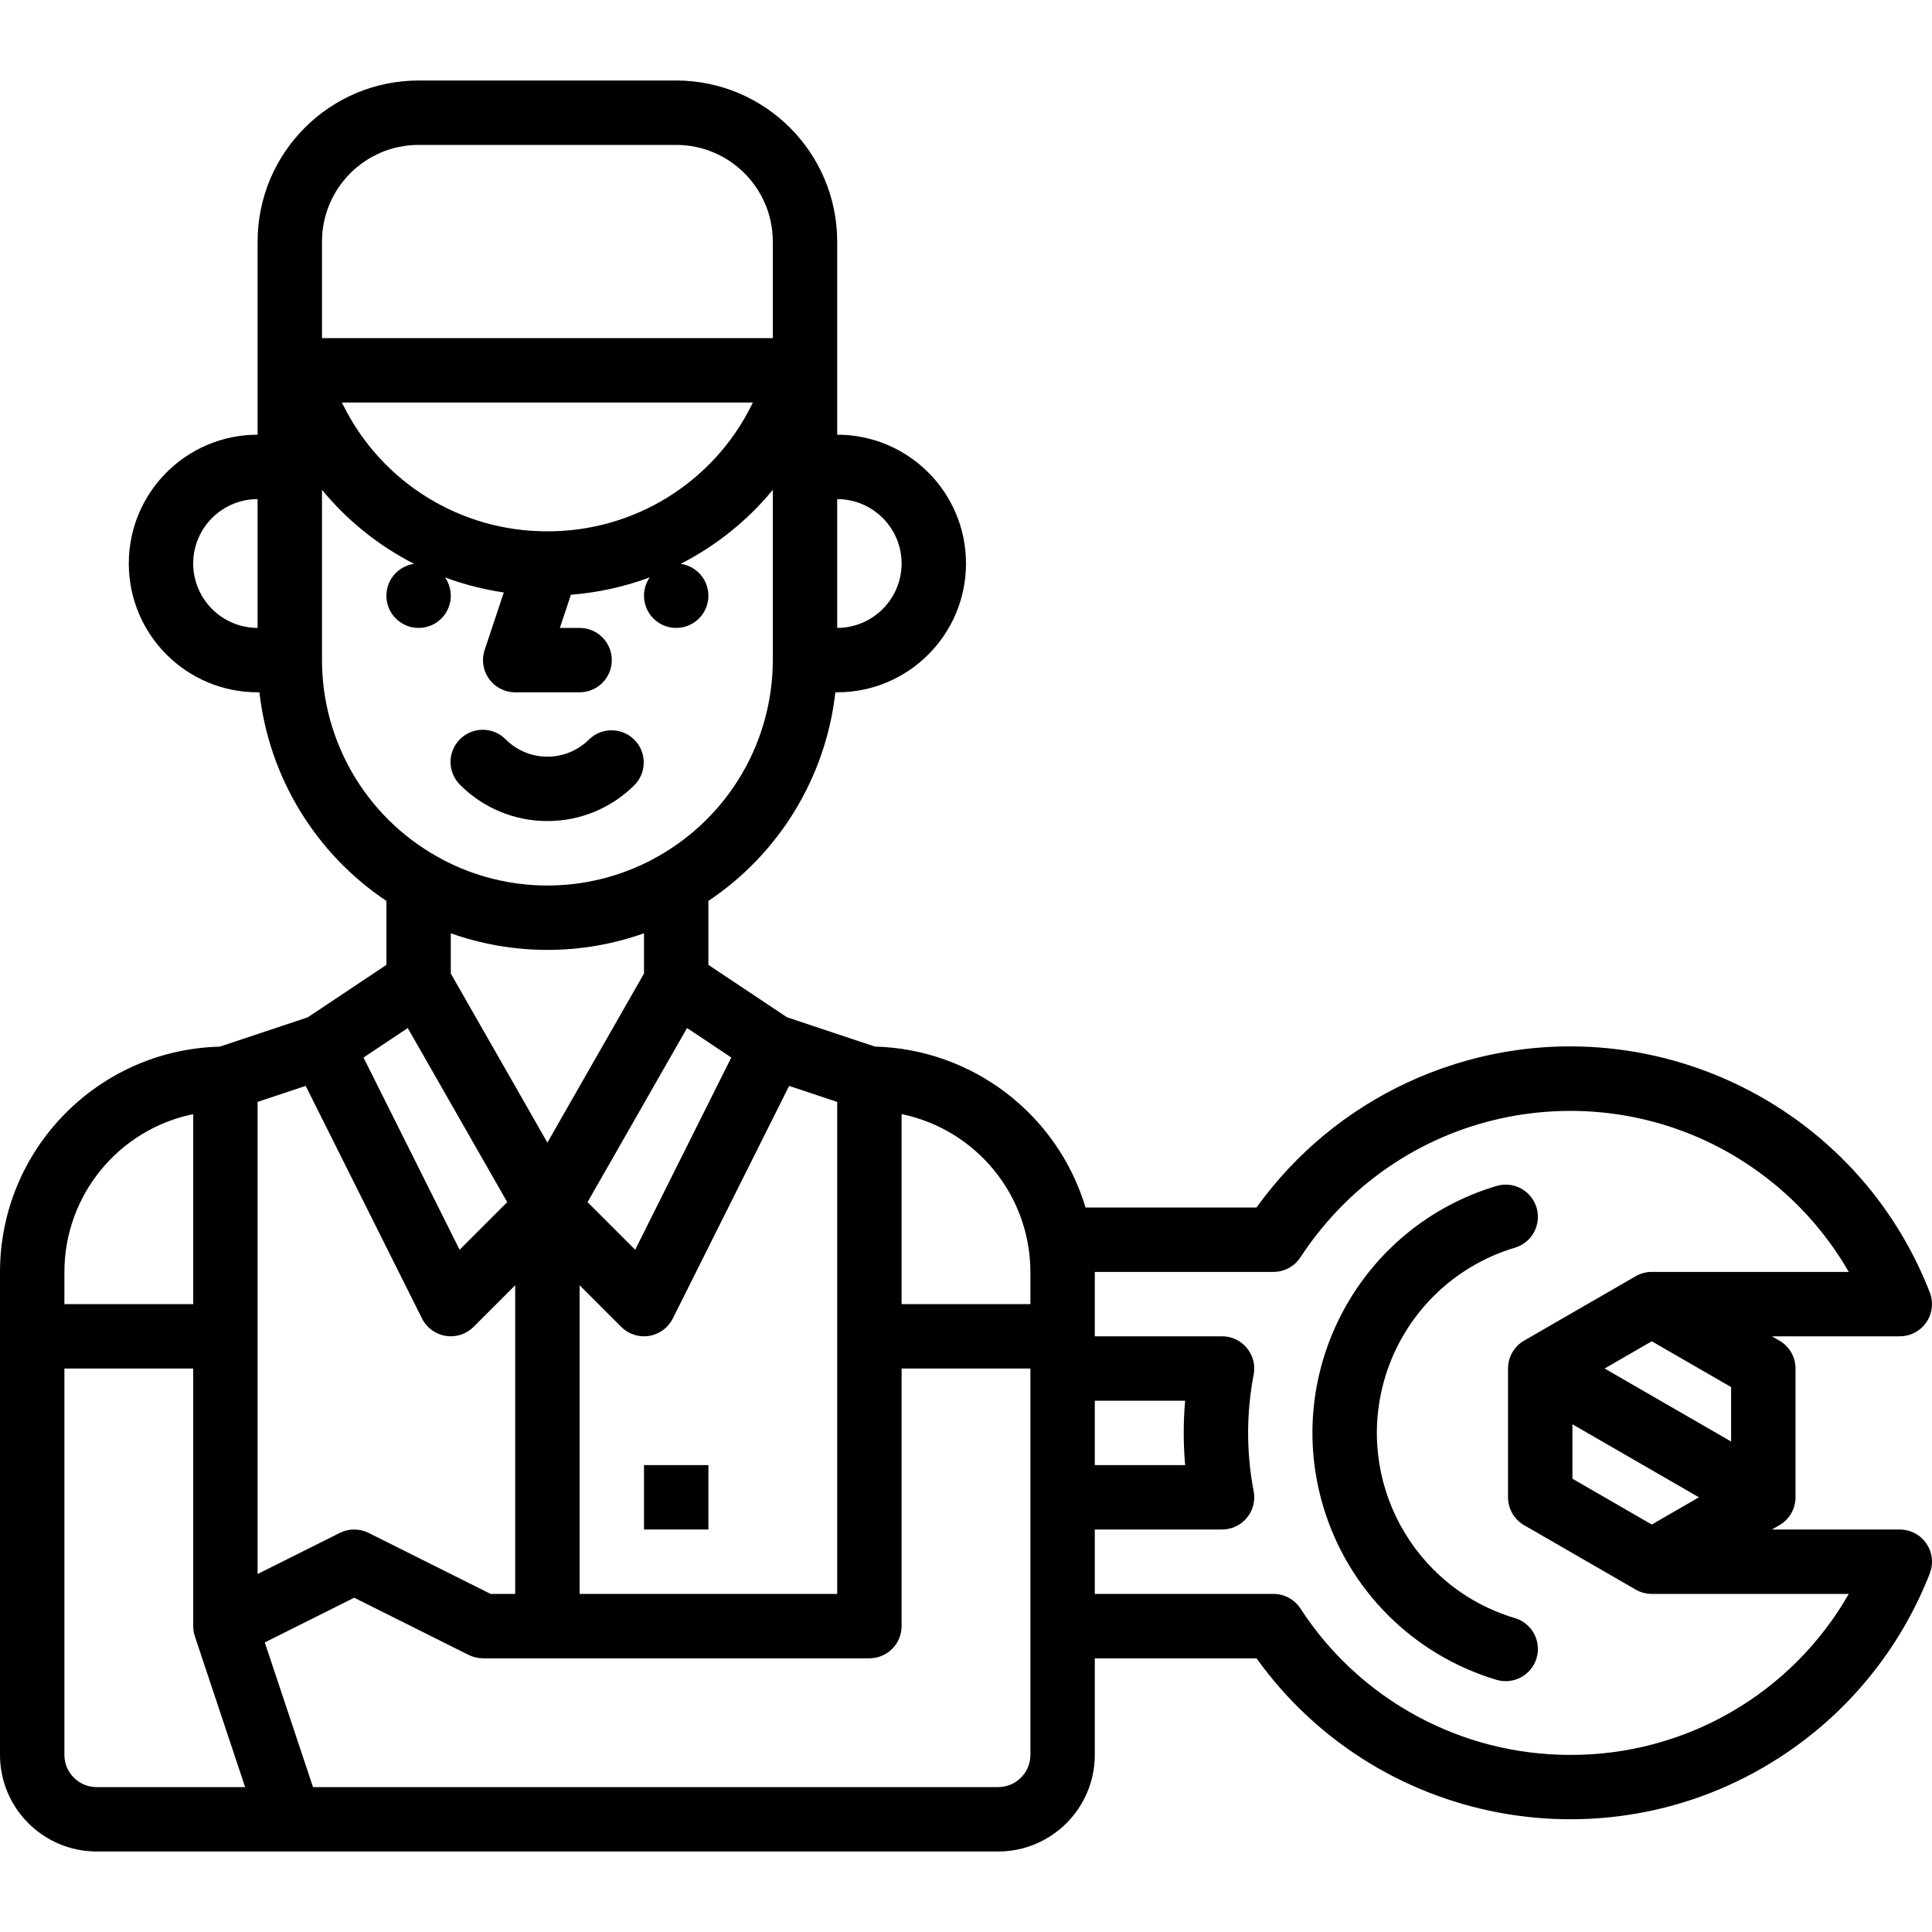
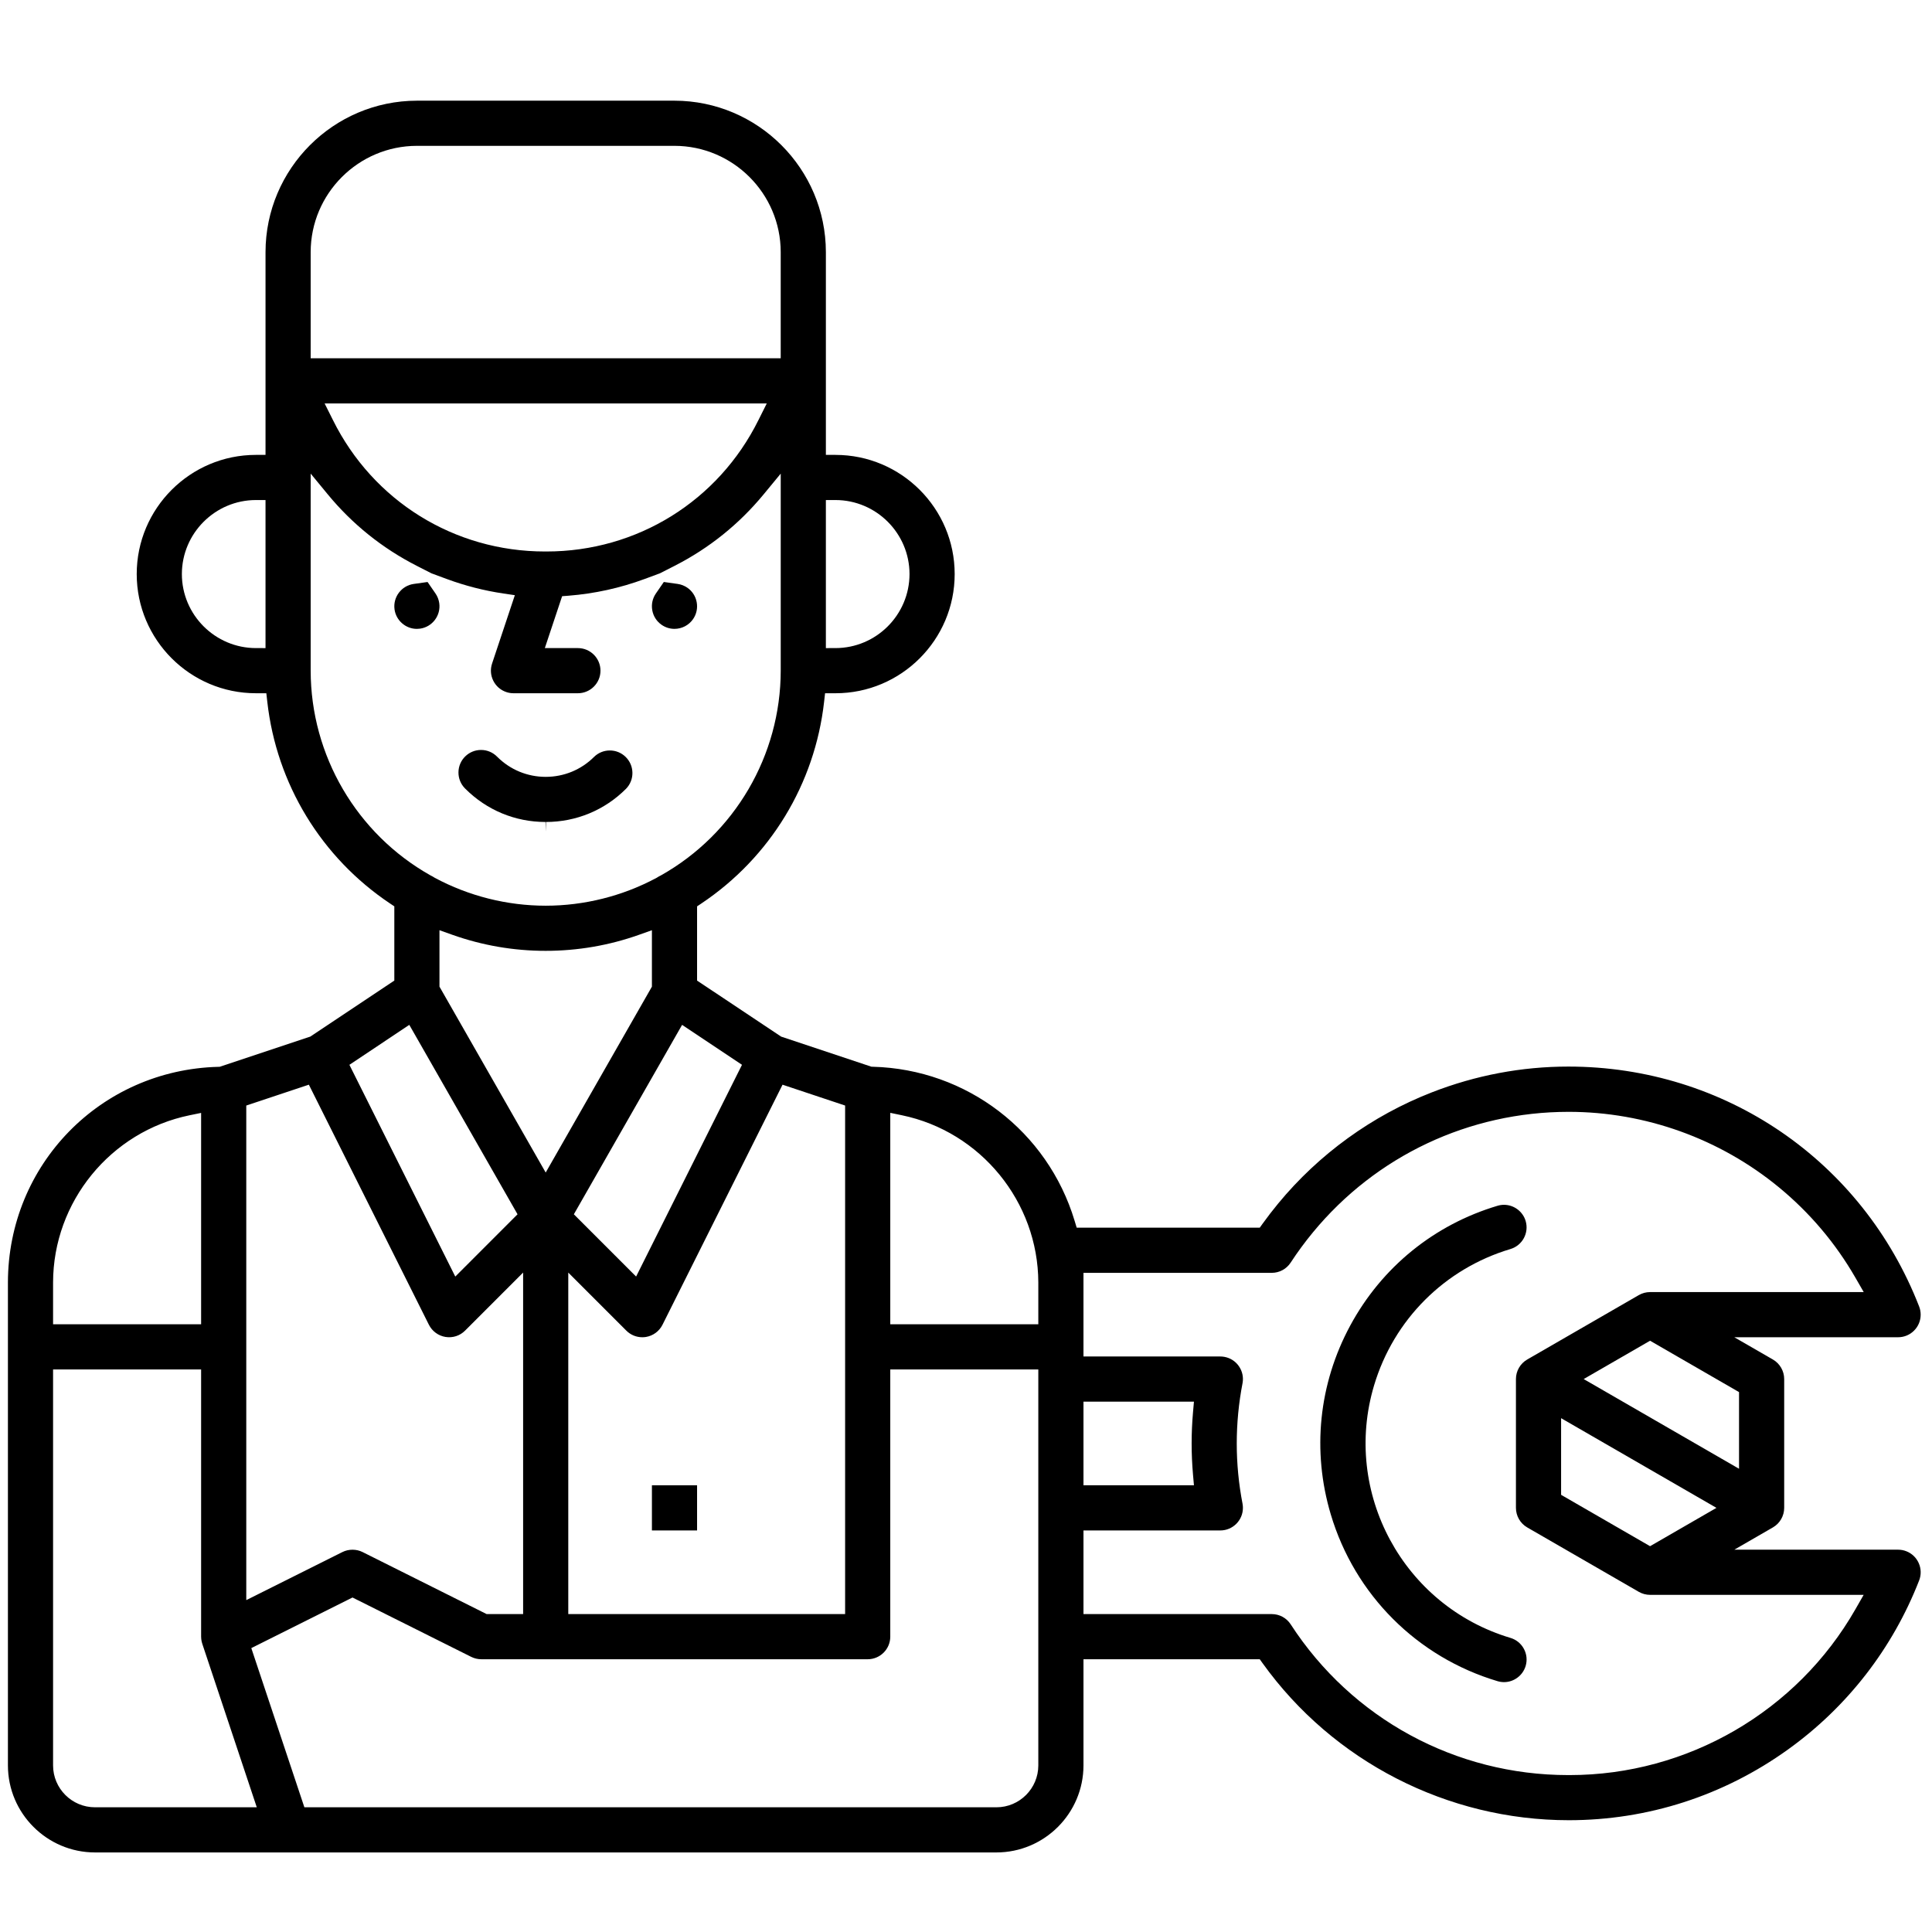
- <svg xmlns="http://www.w3.org/2000/svg" id="Capa_1" enable-background="new 0 0 480.001 480.001" height="512" viewBox="0 0 480.001 480.001" width="512">
-   <path d="m136 203.986c8.122.015 15.916-3.208 21.656-8.955 3.089-3.159 3.033-8.224-.126-11.313-3.109-3.04-8.077-3.041-11.186-.001-5.717 5.703-14.971 5.703-20.688 0-3.089-3.159-8.154-3.215-11.313-.126s-3.215 8.154-.126 11.313c.042.043.084.085.127.127 5.74 5.747 13.534 8.969 21.656 8.955z" />
-   <path d="m160 364.001h16v16h-16z" />
-   <path d="m472 380.001h-31.767l1.858-1.072c2.475-1.429 4-4.07 4-6.928v-32c0-2.858-1.525-5.499-4-6.928l-1.858-1.072h31.767c4.418 0 8-3.583 7.999-8.001 0-.996-.186-1.984-.549-2.912-19.216-49.346-74.797-73.771-124.142-54.554-15.277 5.949-28.773 15.716-39.2 28.367-1.359 1.646-2.673 3.351-3.93 5.1h-42.478c-6.998-23.225-28.102-39.344-52.35-39.984l-21.8-7.268-19.55-13.029v-15.886c17.631-11.793 29.171-30.755 31.545-51.833h.455c17.673 0 32-14.327 32-32s-14.327-32-32-32v-48c-.025-22.081-17.919-39.975-40-40h-64c-22.081.025-39.975 17.919-40 40v48c-17.673 0-32 14.327-32 32s14.327 32 32 32h.455c2.374 21.078 13.914 40.04 31.545 51.833v15.886l-19.544 13.029-21.863 7.288c-30.351.79-54.555 25.602-54.593 55.964v120c.015 13.248 10.752 23.985 24 24h224c13.248-.015 23.985-10.752 24-24v-24h40.176c30.887 43.032 90.809 52.878 133.841 21.991 15.078-10.822 26.691-25.786 33.433-43.078 1.609-4.115-.423-8.755-4.538-10.364-.928-.363-1.916-.549-2.912-.549zm-61.622-46.763 19.713 11.382v13.525l-31.426-18.144zm-19.713 20.619 31.426 18.144-11.713 6.763-19.713-11.382zm-96.218 10.144h-22.447v-16h22.447c-.238 2.693-.356 5.349-.356 8s.118 5.307.356 8zm-38.447-48v8h-32v-47.206c18.599 3.852 31.952 20.212 32 39.206zm-134.111 80-30.311-15.155c-2.252-1.126-4.904-1.126-7.156 0l-20.422 10.211v-117.289l11.948-3.983 28.9 57.794c1.15 2.3 3.336 3.906 5.874 4.318.422.069.85.104 1.278.104 2.122 0 4.157-.843 5.657-2.343l10.343-10.343v76.686zm22.111-76.686 10.343 10.343c1.5 1.5 3.535 2.343 5.657 2.343.429.001.857-.032 1.281-.1 2.538-.412 4.724-2.018 5.874-4.318l28.9-57.794 11.945 3.979v122.233h-64zm13.809-8.819-11.831-11.831 24.715-43.254 10.994 7.329zm-21.809-178.495c-21.505.072-41.181-12.088-50.733-31.355l-.323-.645h102.112l-.323.645c-9.552 19.267-29.228 31.427-50.733 31.355zm88 8c-.01 8.832-7.168 15.99-16 16v-32c8.832.01 15.99 7.167 16 16zm-144-80c.015-13.248 10.752-23.985 24-24h64c13.248.015 23.985 10.752 24 24v24h-112zm-32 80c.01-8.832 7.168-15.99 16-16v32c-8.832-.011-15.99-7.168-16-16zm32 24v-42.295c6.287 7.632 14.077 13.889 22.885 18.382-4.375.616-7.422 4.662-6.806 9.037s4.662 7.422 9.037 6.806 7.422-4.662 6.806-9.037c-.173-1.231-.631-2.405-1.337-3.428 4.718 1.746 9.604 2.997 14.581 3.732l-4.756 14.273c-1.397 4.192.868 8.722 5.059 10.119.816.272 1.67.411 2.531.411h16c4.418 0 8-3.582 8-8s-3.582-8-8-8h-4.9l2.746-8.239c6.689-.524 13.274-1.971 19.567-4.3-2.509 3.636-1.596 8.619 2.041 11.128 3.636 2.509 8.619 1.596 11.128-2.041 2.509-3.636 1.596-8.619-2.041-11.128-1.023-.706-2.197-1.164-3.428-1.337 8.809-4.491 16.599-10.747 22.887-18.378v42.295c-.016 20.213-10.919 38.851-28.53 48.771-.369.173-.725.373-1.064.6-16.493 8.844-36.319 8.844-52.812 0-.339-.227-.695-.427-1.064-.6-17.611-9.921-28.514-28.558-28.53-48.771zm56 72c8.177.003 16.294-1.393 24-4.128v10l-24 42-24-42v-10c7.706 2.735 15.823 4.131 24 4.128zm-34.693 19.41 24.715 43.254-11.831 11.836-23.878-47.756zm-53.307 21.395v47.195h-32v-8c.025-19 13.39-35.369 32-39.195zm-32 159.195v-96h32v64c0 .046.006.091.007.137 0 .173.012.345.026.519.008.094.016.188.027.282.017.15.042.3.068.45.02.111.038.222.062.332s.061.244.094.365.068.259.109.386c.007.019.011.039.017.059l12.49 37.47h-36.9c-4.416-.005-7.995-3.584-8-8zm240 0c-.005 4.416-3.584 7.995-8 8h-170.233l-11.984-35.947 22.217-11.109 28.422 14.211c1.111.556 2.336.845 3.578.845h96c4.418 0 8-3.582 8-8v-64h32zm134.091 0c-27.055.019-52.277-13.673-67-36.372-1.477-2.263-3.997-3.628-6.7-3.628h-44.391v-16h31.614c4.418 0 8-3.582 8-8 0-.486-.044-.97-.132-1.448-1.854-9.611-1.854-19.489 0-29.1.802-4.345-2.07-8.517-6.415-9.319-.479-.088-.966-.133-1.453-.133h-31.614v-16h44.39c2.703 0 5.223-1.364 6.7-3.627 1.648-2.524 3.436-4.954 5.355-7.279 28.055-34.055 78.405-38.918 112.459-10.863 7.396 6.093 13.636 13.467 18.421 21.77h-48.947c-1.404 0-2.784.37-4 1.071l-27.713 16c-2.475 1.429-4 4.071-4 6.929v32c0 2.858 1.525 5.5 4 6.929l27.713 16c1.216.701 2.596 1.071 4 1.071h48.947c-14.191 24.827-40.637 40.106-69.234 39.999z" />
-   <path d="m376.372 402.014c-25.412-7.589-39.861-34.342-32.272-59.754 4.631-15.508 16.763-27.64 32.272-32.272 4.235-1.26 6.646-5.715 5.386-9.95s-5.715-6.646-9.95-5.386c-33.883 10.108-53.156 45.77-43.047 79.653 6.172 20.69 22.357 36.875 43.047 43.047 4.235 1.26 8.69-1.151 9.95-5.386s-1.151-8.69-5.386-9.95z" />
+ <svg xmlns="http://www.w3.org/2000/svg" version="1.1" id="Capa_1" x="0px" y="0px" width="512px" height="512px" viewBox="0 0 512 512" enable-background="new 0 0 512 512" xml:space="preserve">
+   <path d="M165.91,209.029c1.1-1.124,1.705-2.633,1.688-4.231c-0.019-1.598-0.658-3.094-1.801-4.211  c-1.125-1.1-2.61-1.706-4.184-1.706c-1.572,0-3.058,0.605-4.182,1.705c-3.412,3.404-7.971,5.289-12.816,5.289  s-9.404-1.885-12.835-5.307c-1.157-1.184-2.677-1.823-4.3-1.823c-1.572,0-3.059,0.606-4.184,1.706  c-1.143,1.117-1.781,2.613-1.799,4.21c-0.018,1.598,0.588,3.107,1.705,4.25l0.096,0.096c5.691,5.698,13.233,8.825,21.26,8.825  l0.117,2.548v-2.548C152.698,217.833,160.24,214.707,165.91,209.029z" />
+   <rect x="172.765" y="393.616" width="11.967" height="11.967" />
+   <path d="M505.192,411.093c-0.695-0.272-1.428-0.41-2.178-0.41h-43.402l10.225-5.902c1.846-1.065,2.992-3.051,2.992-5.181v-34.134  c0-2.131-1.146-4.116-2.991-5.181l-10.232-5.902h43.409c1.598,0,3.101-0.623,4.23-1.753s1.752-2.633,1.752-4.23  c0-0.75-0.138-1.483-0.41-2.179c-15.038-38.618-51.524-63.568-92.953-63.568c-12.367,0-24.535,2.296-36.164,6.825  c-15.853,6.173-29.951,16.375-40.771,29.504c-1.416,1.716-2.792,3.501-4.09,5.306l-0.763,1.062h-48.512l-0.547-1.814  c-7.162-23.771-28.648-40.181-53.466-40.835l-0.379-0.01l-23.938-7.98l-22.272-14.845v-19.672l1.132-0.757  c18.222-12.188,30.079-31.671,32.532-53.454l0.255-2.265h2.765c17.415,0,31.583-14.168,31.583-31.583s-14.168-31.583-31.583-31.583  h-2.55V66.8c-0.025-22.094-18.023-40.092-40.12-40.117h-68.264c-22.095,0.025-40.091,18.022-40.116,40.12v53.747h-2.55  c-17.415,0-31.584,14.168-31.584,31.583s14.169,31.583,31.584,31.583h2.765l0.255,2.265c2.453,21.784,14.311,41.267,32.53,53.454  l1.133,0.757v19.672l-22.266,14.845l-24.005,8.001l-0.38,0.01c-31.223,0.813-55.711,25.916-55.749,57.148v127.997  c0.015,12.694,10.355,23.036,23.053,23.051h238.927c12.697-0.015,23.039-10.356,23.054-23.054v-28.146h46.712l0.763,1.063  c18.694,26.045,49.021,41.594,81.126,41.595c20.932,0,41.016-6.474,58.079-18.722c15.721-11.283,27.745-26.776,34.773-44.805  c0.583-1.49,0.551-3.117-0.091-4.581C507.854,412.802,506.681,411.675,505.192,411.093z M218.865,132.514l2.553,0.003  c10.803,0.012,19.602,8.811,19.613,19.613c-0.012,10.809-8.811,19.607-19.613,19.62l-2.553,0.003V132.514z M70.365,171.753  l-2.553-0.003c-10.803-0.013-19.602-8.812-19.614-19.614c0.013-10.809,8.812-19.607,19.614-19.619l2.553-0.003V171.753z   M207.382,287.455l16.583,5.524v134.77h-73.366v-90.505l15.386,15.387c1.129,1.13,2.632,1.752,4.23,1.752  c0.336,0,0.654-0.025,0.964-0.074c1.888-0.307,3.53-1.515,4.388-3.229L207.382,287.455z M144.615,310.735l-28.15-49.263v-14.954  l3.402,1.208c7.957,2.824,16.273,4.256,24.718,4.256c8.504,0,16.819-1.432,24.776-4.256l3.403-1.208v14.954L144.615,310.735z   M196.635,282.182l-28.059,56.117L152.078,321.8l28.685-50.201L196.635,282.182z M82.332,66.8  c0.018-15.506,12.644-28.132,28.146-28.15h68.27c15.506,0.018,28.133,12.644,28.149,28.147V94.95H82.332V66.8z M203.199,106.917  l-2.188,4.377c-10.658,21.497-32.192,34.856-56.194,34.856l-0.202,0l-0.202,0c-24.003,0-45.536-13.358-56.198-34.863l-2.189-4.371  H203.199z M82.332,177.735v-52.223l4.518,5.485c6.521,7.917,14.463,14.295,23.602,18.957l3.891,1.985l4.049,1.499  c4.859,1.798,9.92,3.093,15.041,3.85l3.008,0.444l-6.035,18.109c-0.506,1.517-0.391,3.139,0.324,4.568s1.943,2.495,3.459,3  c0.612,0.205,1.249,0.308,1.895,0.308h17.066c3.299,0,5.983-2.684,5.983-5.983s-2.685-5.983-5.983-5.983h-8.764l4.581-13.749  l1.686-0.132c6.902-0.541,13.693-2.033,20.185-4.436l4.045-1.497l3.896-1.986c9.137-4.658,17.078-11.035,23.602-18.953l4.519-5.483  v52.219c-0.017,22.445-12.175,43.229-31.729,54.244l-0.172,0.088c-0.278,0.131-0.546,0.281-0.795,0.448l-0.215,0.129  c-9.002,4.827-19.158,7.378-29.371,7.378c-10.215,0-20.371-2.551-29.372-7.378l-0.215-0.129c-0.249-0.167-0.517-0.317-0.796-0.448  l-0.17-0.088C94.508,220.961,82.35,200.177,82.332,177.735z M108.468,271.599l28.685,50.201l-16.499,16.505l-28.059-56.117  L108.468,271.599z M65.266,292.979l16.586-5.529l31.814,63.625c0.858,1.715,2.501,2.923,4.395,3.23  c1.943,0.309,3.834-0.324,5.186-1.675l15.386-15.387v90.505h-9.671l-32.869-16.435c-1.654-0.828-3.7-0.828-5.353,0l-25.474,12.737  V292.979z M14.066,339.865c0.027-21.371,15.239-40.002,36.169-44.305l3.063-0.629v56.018H14.066V339.865z M25.149,478.949  c-6.106-0.008-11.076-4.979-11.083-11.081V362.916h39.232v70.75c0.004,0.056,0.007,0.108,0.007,0.162  c0.001,0.168,0.012,0.285,0.021,0.403l0.021,0.203c0.014,0.119,0.033,0.234,0.053,0.349l0.046,0.249  c0.013,0.058,0.034,0.132,0.054,0.202l0.042,0.156c0.017,0.063,0.034,0.129,0.054,0.191l0.033,0.108l14.42,43.259H25.149z   M275.164,467.865c-0.006,6.105-4.977,11.076-11.08,11.084H80.662l-14.064-42.186l26.817-13.408l31.456,15.728  c0.828,0.414,1.754,0.633,2.677,0.633h102.4c3.3,0,5.983-2.685,5.983-5.983v-70.816h39.232V467.865z M275.164,350.949h-39.232  v-56.034l3.066,0.635c20.902,4.329,36.112,22.963,36.166,44.309V350.949z M460.862,368.92v20.316l-41.171-23.771l17.594-10.158  L460.862,368.92z M454.877,399.6l-17.593,10.157l-23.577-13.612v-20.315L454.877,399.6z M287.132,371.449h29.277l-0.245,2.774  c-0.245,2.77-0.369,5.565-0.369,8.309c0,2.733,0.124,5.529,0.369,8.311l0.244,2.773h-29.276V371.449z M491.708,426.466  c-15.495,27.109-44.519,43.95-75.745,43.95l-0.379-0.001c-29.821,0.001-57.315-14.937-73.546-39.958  c-1.104-1.693-2.978-2.708-5.007-2.708h-49.899v-22.166h36.271c3.299,0,5.983-2.685,5.983-5.983c0-0.363-0.033-0.728-0.099-1.084  c-2.045-10.598-2.045-21.365,0.004-31.984c0.286-1.551-0.053-3.142-0.959-4.458s-2.271-2.201-3.843-2.491  c-0.357-0.065-0.725-0.1-1.087-0.1h-36.271v-22.167h49.898c2.03,0,3.903-1.014,5.011-2.712c1.801-2.758,3.779-5.447,5.881-7.994  c16.733-20.312,41.441-31.961,67.787-31.961c20.277,0,40.079,7.113,55.757,20.029c8.153,6.716,14.963,14.763,20.237,23.916  l2.204,3.823h-56.623c-1.049,0-2.083,0.277-2.992,0.802l-29.56,17.065c-1.846,1.065-2.992,3.051-2.992,5.183V399.6  c0,2.132,1.146,4.118,2.992,5.184l29.561,17.066c0.908,0.523,1.942,0.801,2.991,0.801h56.604L491.708,426.466z" />
+   <path d="M175.348,165.595c1.004,0.693,2.177,1.06,3.391,1.06c1.971,0,3.814-0.966,4.932-2.585c0.908-1.316,1.249-2.906,0.961-4.479  c-0.289-1.572-1.172-2.938-2.486-3.845c-0.762-0.525-1.648-0.871-2.564-1l-3.662-0.515l-2.098,3.041  c-0.907,1.315-1.248,2.905-0.96,4.478C173.149,163.322,174.031,164.688,175.348,165.595z" />
+   <path d="M104.557,161.51c0.414,2.935,2.957,5.149,5.914,5.149c0.281,0,0.564-0.02,0.846-0.06c3.267-0.46,5.551-3.492,5.09-6.759  c-0.129-0.917-0.475-1.803-0.999-2.563l-2.101-3.042l-3.659,0.515C106.381,155.211,104.098,158.243,104.557,161.51z" />
+   <path d="M400.284,434.06c-28.414-8.488-44.624-38.506-36.14-66.914c5.203-17.424,18.712-30.933,36.137-36.137  c3.164-0.942,4.972-4.28,4.03-7.442c-0.749-2.52-3.106-4.279-5.731-4.279c-0.575,0-1.151,0.084-1.711,0.251  c-16.824,5.019-30.689,16.291-39.038,31.739s-10.182,33.224-5.162,50.05c6.36,21.318,22.885,37.843,44.202,44.203  c0.558,0.165,1.133,0.25,1.709,0.25c2.625,0,4.982-1.76,5.731-4.278c0.456-1.533,0.288-3.15-0.473-4.557  C403.078,435.54,401.816,434.515,400.284,434.06z" />
</svg>
